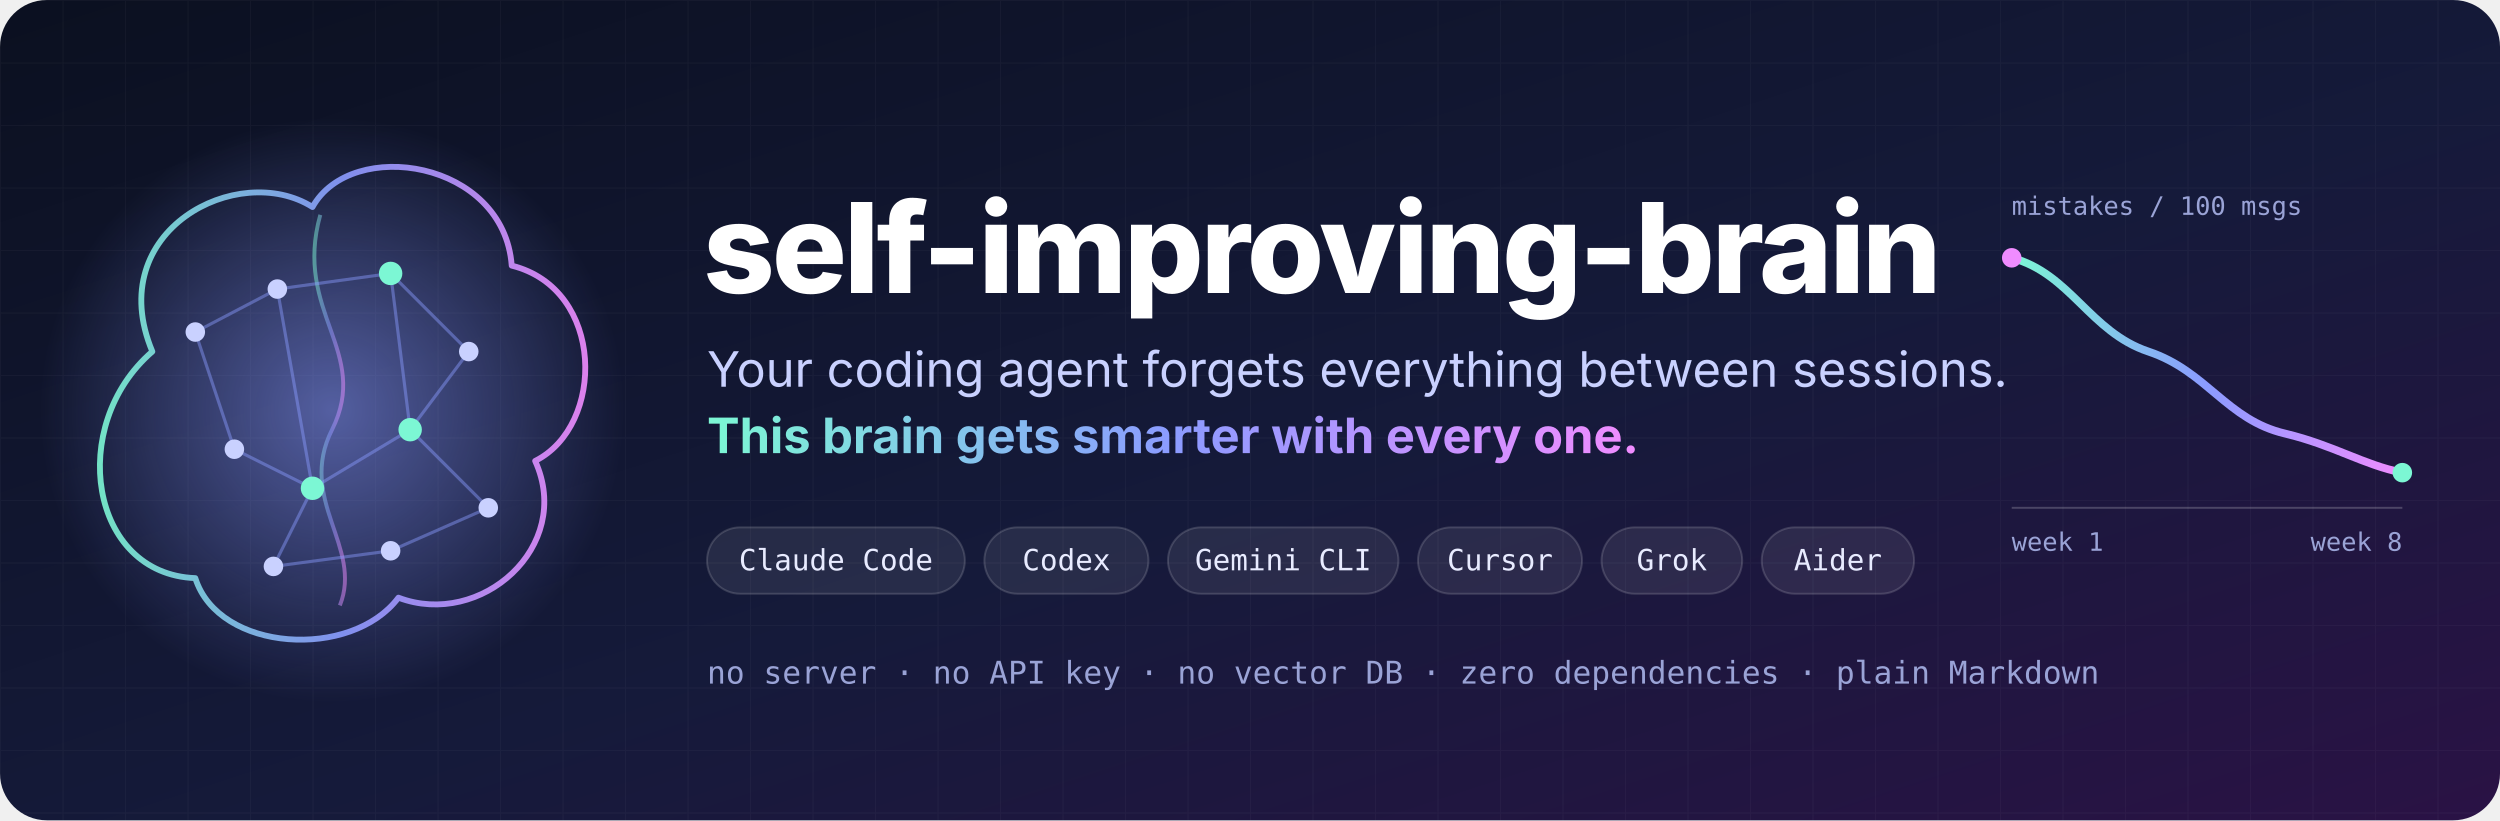
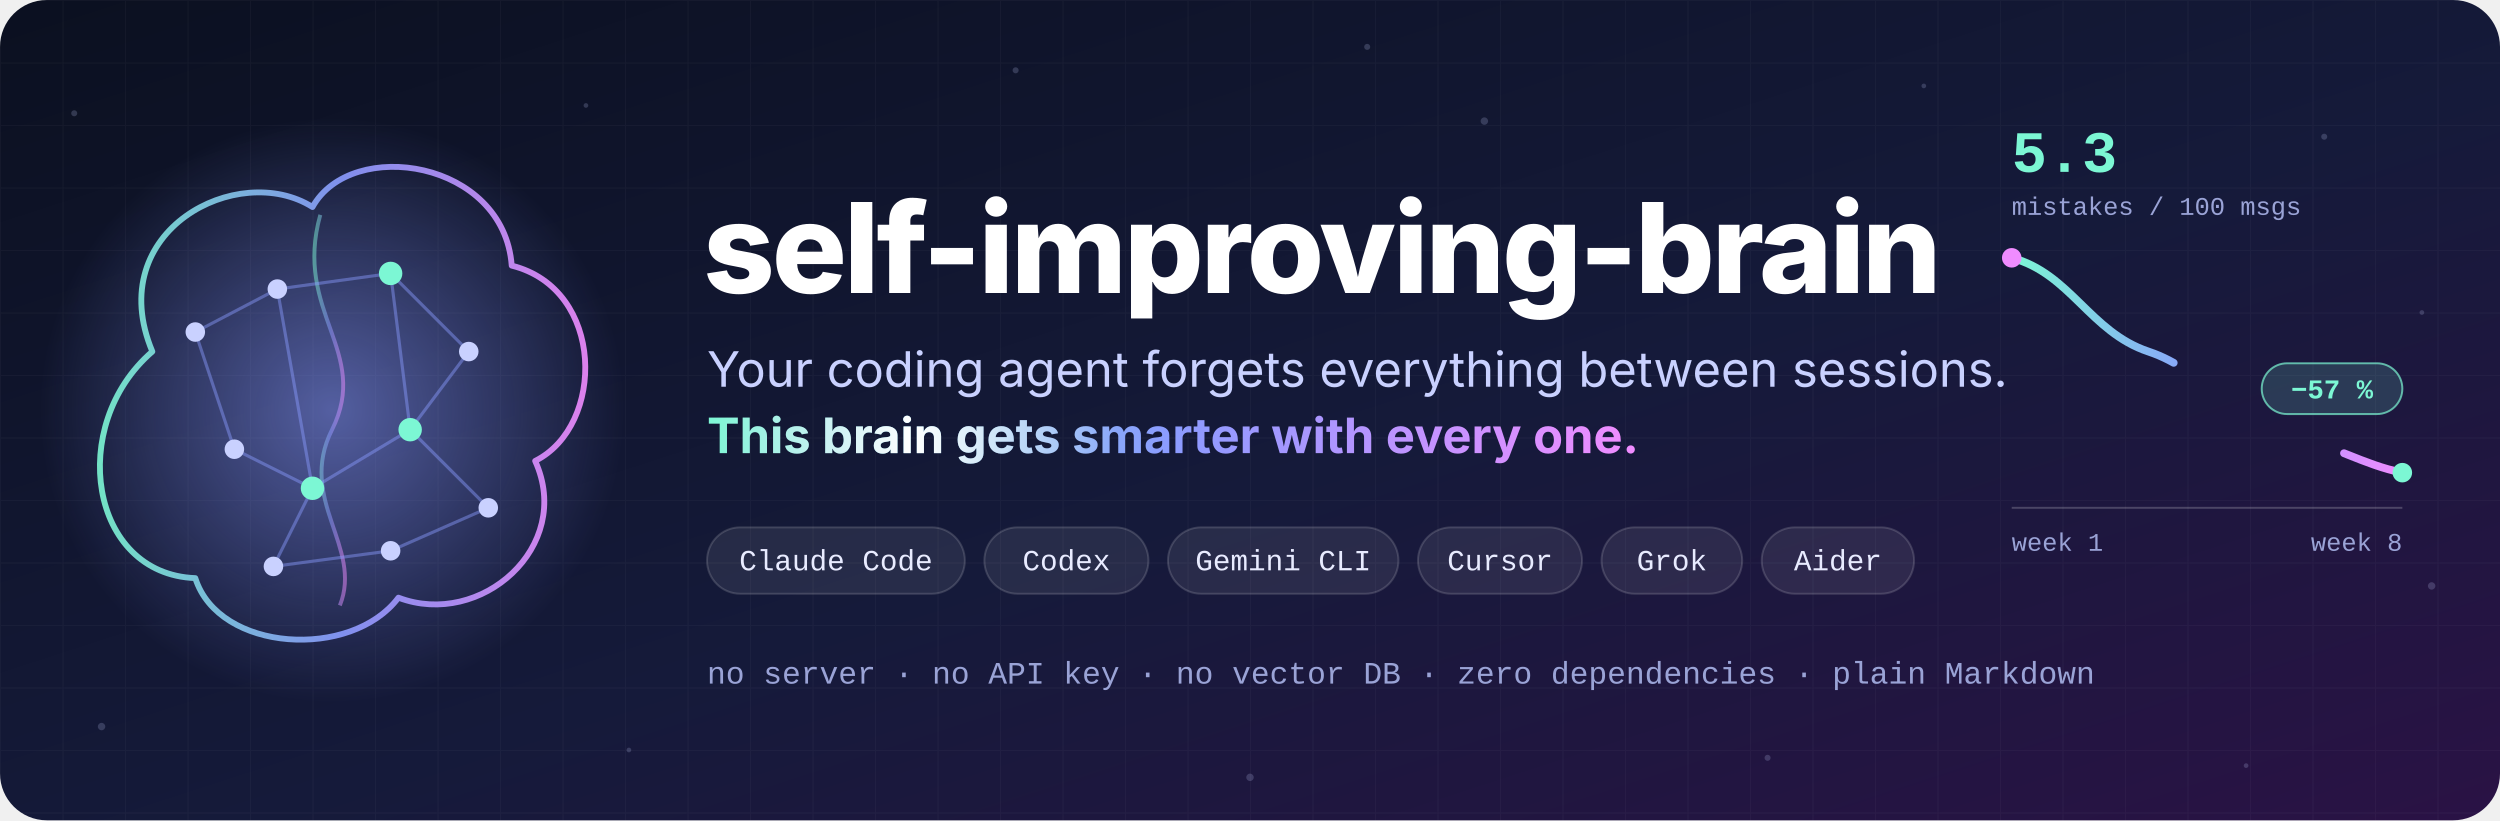
<svg xmlns="http://www.w3.org/2000/svg" width="1280" height="420" viewBox="0 0 1280 420" role="img" aria-label="self-improving-brain — your coding agent forgets, this brain gets smarter every session">
+   <style>
+ 
+ .t{font-family:-apple-system,BlinkMacSystemFont,'Segoe UI',Inter,Helvetica,Arial,sans-serif}.m{font-family:ui-monospace,SFMono-Regular,Menlo,Consolas,'Liberation Mono',monospace}
+ .edge{stroke:#8b9bff;stroke-opacity:.45;stroke-width:1.6}.node{fill:#c9d1ff}
+ .hot{fill:#7cf7d4;animation:pulse 2.4s ease-in-out infinite;transform-box:fill-box;transform-origin:center}
+ .hot2{animation-delay:.8s}.hot3{animation-delay:1.6s}
+ @keyframes pulse{0%,100%{opacity:.55;transform:scale(1)}50%{opacity:1;transform:scale(1.6)}}
+ .lit{fill:#7cf7d4;opacity:0;animation:lit 5s ease-in-out infinite}
+ @keyframes lit{0%,100%{opacity:0}10%{opacity:.95}26%{opacity:0}}
+ .alt{opacity:0;animation:alt 7s ease-in-out infinite}@keyframes alt{0%,100%{opacity:0}50%{opacity:.9}}
+ .breath{animation:breath 5s ease-in-out infinite;transform-box:fill-box;transform-origin:center}
+ @keyframes breath{0%,100%{transform:scale(1);opacity:.8}50%{transform:scale(1.1);opacity:1}}
+ .tw{opacity:.2;animation:tw 3.2s ease-in-out infinite}@keyframes tw{0%,100%{opacity:.15}50%{opacity:.85}}
+ .chip{opacity:0;animation:chip 6s ease-in-out infinite}@keyframes chip{0%,100%{opacity:0}5%{opacity:1}16%{opacity:0}}
+ .shine{animation:shine 6s cubic-bezier(.45,0,.25,1) infinite}
+ @keyframes shine{0%{transform:translateX(-240px)}42%,100%{transform:translateX(620px)}}
+ .curve{stroke-dasharray:100;animation:curve 8s infinite}
+ @keyframes curve{0%{stroke-dashoffset:100;opacity:1;animation-timing-function:cubic-bezier(.3,.6,.3,1)}
+ 40%{stroke-dashoffset:0;opacity:1}88%{stroke-dashoffset:0;opacity:1;animation-timing-function:linear}96%,100%{stroke-dashoffset:0;opacity:0}}
+ .c1,.c2,.c3{opacity:0}.c1{animation:c1 8s steps(1,end) infinite}.c2{animation:c2 8s steps(1,end) infinite}
+ .c3{animation:c3 8s steps(1,end) infinite}.c4{animation:c4 8s steps(1,end) infinite}
+ @keyframes c1{0%{opacity:1}6.7%,100%{opacity:0}}@keyframes c2{0%{opacity:0}6.7%{opacity:1}13.9%,100%{opacity:0}}
+ @keyframes c3{0%{opacity:0}13.9%{opacity:1}25%,100%{opacity:0}}@keyframes c4{0%{opacity:0}25%{opacity:1}96%,100%{opacity:0}}
+ .badge{animation:badge 8s infinite;transform-box:fill-box;transform-origin:center}
+ @keyframes badge{0%,38%{opacity:0;transform:scale(.6)}46%{opacity:1;transform:scale(1.08)}50%,88%{opacity:1;transform:scale(1)}96%,100%{opacity:0;transform:scale(1)}}
+ @media (prefers-reduced-motion:reduce){*{animation:none!important}.fx{display:none}}
+ </style>
  <defs>
    <linearGradient id="bg" x1="0" y1="0" x2="1" y2="1">
      <stop offset="0" stop-color="#0b1020" />
-       <stop offset="0.55" stop-color="#151a3a" />
+       <stop offset=".55" stop-color="#151a3a" />
      <stop offset="1" stop-color="#2a1245" />
    </linearGradient>
    <linearGradient id="accent" x1="0" y1="0" x2="1" y2="0">
      <stop offset="0" stop-color="#7cf7d4" />
-       <stop offset="0.5" stop-color="#8b9bff" />
+       <stop offset=".5" stop-color="#8b9bff" />
      <stop offset="1" stop-color="#f08cff" />
    </linearGradient>
-     <radialGradient id="glow" cx="0.5" cy="0.5" r="0.5">
-       <stop offset="0" stop-color="#8b9bff" stop-opacity="0.55" />
+     <linearGradient id="accent2" x1="0" y1="0" x2="1" y2="0">
+       <stop offset="0" stop-color="#f08cff" />
+       <stop offset=".5" stop-color="#7cf7d4" />
+       <stop offset="1" stop-color="#8b9bff" />
+     </linearGradient>
+     <linearGradient id="shine" x1="0" y1="0" x2="1" y2="0">
+       <stop offset="0" stop-color="#fff" stop-opacity="0" />
+       <stop offset=".5" stop-color="#fff" stop-opacity="1" />
+       <stop offset="1" stop-color="#fff" stop-opacity="0" />
+     </linearGradient>
+     <radialGradient id="glow" cx=".5" cy=".5" r=".5">
+       <stop offset="0" stop-color="#8b9bff" stop-opacity=".55" />
      <stop offset="1" stop-color="#8b9bff" stop-opacity="0" />
    </radialGradient>
    <pattern id="grid" width="32" height="32" patternUnits="userSpaceOnUse">
-       <path d="M32 0H0V32" fill="none" stroke="#ffffff" stroke-opacity="0.035" />
+       <path d="M32 0H0V32" fill="none" stroke="#ffffff" stroke-opacity=".035" />
    </pattern>
-     <style>
-       .t { font-family: -apple-system, "Segoe UI", Inter, Helvetica, Arial, sans-serif; }
-       .m { font-family: ui-monospace, SFMono-Regular, Menlo, Consolas, monospace; }
-       .edge { stroke: #8b9bff; stroke-opacity: .45; stroke-width: 1.6; }
-       .node { fill: #c9d1ff; }
-       .hot { fill: #7cf7d4; animation: pulse 2.4s ease-in-out infinite; transform-box: fill-box; transform-origin: center; }
-       .hot2 { animation-delay: .8s; } .hot3 { animation-delay: 1.6s; }
-       @keyframes pulse { 0%,100% { opacity: .55; transform: scale(1); } 50% { opacity: 1; transform: scale(1.6); } }
-       .draw { stroke-dasharray: 700; stroke-dashoffset: 0; animation: draw 3.2s ease-out .4s backwards; }
-       @keyframes draw { from { stroke-dashoffset: 700; } to { stroke-dashoffset: 0; } }
-       @media (prefers-reduced-motion: reduce) { .draw, .hot { animation: none; } }
-     </style>
+     <clipPath id="tag">
+       <text class="t" x="362" y="232" font-size="25" font-weight="700">This brain gets smarter with every one.</text>
+     </clipPath>
  </defs>
  <rect width="1280" height="420" rx="24" fill="url(#bg)" />
  <rect width="1280" height="420" rx="24" fill="url(#grid)" />
+   <circle class="tw" cx="300" cy="54" r="1.20" fill="#c9d1ff" style="animation-delay:0.00s" />
+   <circle class="tw" cx="520" cy="36" r="1.55" fill="#c9d1ff" style="animation-delay:0.37s" />
+   <circle class="tw" cx="760" cy="62" r="1.90" fill="#c9d1ff" style="animation-delay:0.74s" />
+   <circle class="tw" cx="985" cy="44" r="1.20" fill="#c9d1ff" style="animation-delay:1.11s" />
+   <circle class="tw" cx="1190" cy="70" r="1.55" fill="#c9d1ff" style="animation-delay:1.48s" />
+   <circle class="tw" cx="1245" cy="300" r="1.90" fill="#c9d1ff" style="animation-delay:1.85s" />
+   <circle class="tw" cx="1150" cy="392" r="1.20" fill="#c9d1ff" style="animation-delay:2.22s" />
+   <circle class="tw" cx="905" cy="388" r="1.55" fill="#c9d1ff" style="animation-delay:2.59s" />
+   <circle class="tw" cx="640" cy="398" r="1.90" fill="#c9d1ff" style="animation-delay:2.96s" />
+   <circle class="tw" cx="322" cy="384" r="1.20" fill="#c9d1ff" style="animation-delay:0.13s" />
+   <circle class="tw" cx="38" cy="58" r="1.55" fill="#c9d1ff" style="animation-delay:0.50s" />
+   <circle class="tw" cx="52" cy="372" r="1.90" fill="#c9d1ff" style="animation-delay:0.87s" />
+   <circle class="tw" cx="1240" cy="160" r="1.20" fill="#c9d1ff" style="animation-delay:1.24s" />
+   <circle class="tw" cx="700" cy="24" r="1.55" fill="#c9d1ff" style="animation-delay:1.61s" />
  <g transform="translate(170 210)">
-     <circle r="150" fill="url(#glow)" />
+     <circle class="breath" r="150" fill="url(#glow)" />
    <path d="M-92,-30 C-118,-92 -48,-128 -10,-104 C10,-140 88,-128 92,-74 C140,-62 140,8 104,26 C124,70 76,112 34,96 C10,128 -58,124 -70,86 C-124,84 -136,8 -92,-30 Z" fill="none" stroke="url(#accent)" stroke-width="3" stroke-linejoin="round" opacity=".9" />
+     <path class="alt" d="M-92,-30 C-118,-92 -48,-128 -10,-104 C10,-140 88,-128 92,-74 C140,-62 140,8 104,26 C124,70 76,112 34,96 C10,128 -58,124 -70,86 C-124,84 -136,8 -92,-30 Z" fill="none" stroke="url(#accent2)" stroke-width="3" stroke-linejoin="round" />
    <path d="M-6,-100 C-20,-50 20,-30 0,10 C-18,46 16,70 4,100" fill="none" stroke="url(#accent)" stroke-width="2" opacity=".5" />
    <g class="edge">
      <line x1="-70" y1="-40" x2="-28" y2="-62" />
      <line x1="-28" y1="-62" x2="30" y2="-70" />
      <line x1="30" y1="-70" x2="70" y2="-30" />
      <line x1="70" y1="-30" x2="40" y2="10" />
      <line x1="40" y1="10" x2="80" y2="50" />
      <line x1="-70" y1="-40" x2="-50" y2="20" />
      <line x1="-50" y1="20" x2="-10" y2="40" />
      <line x1="-10" y1="40" x2="40" y2="10" />
      <line x1="-10" y1="40" x2="-30" y2="80" />
      <line x1="-28" y1="-62" x2="-10" y2="40" />
      <line x1="30" y1="-70" x2="40" y2="10" />
      <line x1="-30" y1="80" x2="30" y2="72" />
      <line x1="30" y1="72" x2="80" y2="50" />
    </g>
    <circle class="node" cx="-70" cy="-40" r="5" />
    <circle class="node" cx="-28" cy="-62" r="5" />
    <circle class="node" cx="70" cy="-30" r="5" />
    <circle class="node" cx="80" cy="50" r="5" />
    <circle class="node" cx="-50" cy="20" r="5" />
    <circle class="node" cx="-30" cy="80" r="5" />
    <circle class="node" cx="30" cy="72" r="5" />
+     <circle class="lit" cx="-70" cy="-40" r="5.5" style="animation-delay:0.09s" />
+     <circle class="lit" cx="-28" cy="-62" r="5.5" style="animation-delay:0.45s" />
+     <circle class="lit" cx="30" cy="-70" r="5.5" style="animation-delay:0.96s" />
+     <circle class="lit" cx="70" cy="-30" r="5.5" style="animation-delay:1.31s" />
+     <circle class="lit" cx="40" cy="10" r="5.5" style="animation-delay:1.05s" />
+     <circle class="lit" cx="80" cy="50" r="5.5" style="animation-delay:1.40s" />
+     <circle class="lit" cx="-50" cy="20" r="5.5" style="animation-delay:0.26s" />
+     <circle class="lit" cx="-10" cy="40" r="5.5" style="animation-delay:0.61s" />
+     <circle class="lit" cx="-30" cy="80" r="5.5" style="animation-delay:0.44s" />
+     <circle class="lit" cx="30" cy="72" r="5.5" style="animation-delay:0.96s" />
    <circle class="hot" cx="30" cy="-70" r="6" />
    <circle class="hot hot2" cx="-10" cy="40" r="6" />
    <circle class="hot hot3" cx="40" cy="10" r="6" />
+     <g class="fx">
+       <g opacity="0">
+         <circle r="7" fill="#7cf7d4" opacity=".25" />
+         <circle r="3.2" fill="#eafffa" />
+         <animateMotion dur="3.0s" begin="0.0s" repeatCount="indefinite" path="M-70,-40 L-28,-62 L30,-70 L70,-30 L40,10 L80,50" />
+         <animate attributeName="opacity" dur="3.0s" begin="0.0s" repeatCount="indefinite" values="0;1;1;0" keyTimes="0;.12;.82;1" />
+       </g>
+       <g opacity="0">
+         <circle r="7" fill="#7cf7d4" opacity=".25" />
+         <circle r="3.2" fill="#eafffa" />
+         <animateMotion dur="2.2s" begin="0.9s" repeatCount="indefinite" path="M-50,20 L-10,40 L40,10 L70,-30" />
+         <animate attributeName="opacity" dur="2.2s" begin="0.9s" repeatCount="indefinite" values="0;1;1;0" keyTimes="0;.12;.82;1" />
+       </g>
+       <g opacity="0">
+         <circle r="7" fill="#7cf7d4" opacity=".25" />
+         <circle r="3.2" fill="#eafffa" />
+         <animateMotion dur="2.8s" begin="1.7s" repeatCount="indefinite" path="M-30,80 L30,72 L80,50 L40,10 L30,-70" />
+         <animate attributeName="opacity" dur="2.8s" begin="1.7s" repeatCount="indefinite" values="0;1;1;0" keyTimes="0;.12;.82;1" />
+       </g>
+       <g opacity="0">
+         <circle r="7" fill="#7cf7d4" opacity=".25" />
+         <circle r="3.2" fill="#eafffa" />
+         <animateMotion dur="2.4s" begin="2.6s" repeatCount="indefinite" path="M-28,-62 L-10,40 L-30,80 L30,72" />
+         <animate attributeName="opacity" dur="2.4s" begin="2.6s" repeatCount="indefinite" values="0;1;1;0" keyTimes="0;.12;.82;1" />
+       </g>
+       <g opacity="0">
+         <circle r="7" fill="#7cf7d4" opacity=".25" />
+         <circle r="3.2" fill="#eafffa" />
+         <animateMotion dur="2.9s" begin="3.4s" repeatCount="indefinite" path="M-70,-40 L-50,20 L-10,40 L40,10 L80,50" />
+         <animate attributeName="opacity" dur="2.9s" begin="3.4s" repeatCount="indefinite" values="0;1;1;0" keyTimes="0;.12;.82;1" />
+       </g>
+     </g>
  </g>
  <text class="t" x="360" y="150" font-size="64" font-weight="800" fill="#ffffff" letter-spacing="-1.5">self-improving-brain</text>
  <text class="t" x="362" y="198" font-size="25" fill="#c9d1ff">Your coding agent forgets everything between sessions.</text>
  <text class="t" x="362" y="232" font-size="25" font-weight="700" fill="url(#accent)">This brain gets smarter with every one.</text>
+   <g class="fx" clip-path="url(#tag)">
+     <rect class="shine" x="362" y="200" width="210" height="44" fill="url(#shine)" />
+   </g>
  <g class="m" font-size="15" fill="#e8ebff">
    <g transform="translate(362 270)">
      <rect width="132" height="34" rx="17" fill="#ffffff" fill-opacity=".08" stroke="#ffffff" stroke-opacity=".15" />
+       <rect class="chip" width="132" height="34" rx="17" fill="#7cf7d4" fill-opacity=".14" stroke="#7cf7d4" stroke-opacity=".9" style="animation-delay:0.00s" />
      <text x="66" y="22" text-anchor="middle">Claude Code</text>
    </g>
    <g transform="translate(504 270)">
      <rect width="84" height="34" rx="17" fill="#ffffff" fill-opacity=".08" stroke="#ffffff" stroke-opacity=".15" />
+       <rect class="chip" width="84" height="34" rx="17" fill="#7cf7d4" fill-opacity=".14" stroke="#7cf7d4" stroke-opacity=".9" style="animation-delay:0.32s" />
      <text x="42" y="22" text-anchor="middle">Codex</text>
    </g>
    <g transform="translate(598 270)">
      <rect width="118" height="34" rx="17" fill="#ffffff" fill-opacity=".08" stroke="#ffffff" stroke-opacity=".15" />
+       <rect class="chip" width="118" height="34" rx="17" fill="#7cf7d4" fill-opacity=".14" stroke="#7cf7d4" stroke-opacity=".9" style="animation-delay:0.64s" />
      <text x="59" y="22" text-anchor="middle">Gemini CLI</text>
    </g>
    <g transform="translate(726 270)">
      <rect width="84" height="34" rx="17" fill="#ffffff" fill-opacity=".08" stroke="#ffffff" stroke-opacity=".15" />
+       <rect class="chip" width="84" height="34" rx="17" fill="#7cf7d4" fill-opacity=".14" stroke="#7cf7d4" stroke-opacity=".9" style="animation-delay:0.96s" />
      <text x="42" y="22" text-anchor="middle">Cursor</text>
    </g>
    <g transform="translate(820 270)">
      <rect width="72" height="34" rx="17" fill="#ffffff" fill-opacity=".08" stroke="#ffffff" stroke-opacity=".15" />
+       <rect class="chip" width="72" height="34" rx="17" fill="#7cf7d4" fill-opacity=".14" stroke="#7cf7d4" stroke-opacity=".9" style="animation-delay:1.28s" />
      <text x="36" y="22" text-anchor="middle">Grok</text>
    </g>
    <g transform="translate(902 270)">
      <rect width="78" height="34" rx="17" fill="#ffffff" fill-opacity=".08" stroke="#ffffff" stroke-opacity=".15" />
+       <rect class="chip" width="78" height="34" rx="17" fill="#7cf7d4" fill-opacity=".14" stroke="#7cf7d4" stroke-opacity=".9" style="animation-delay:1.60s" />
      <text x="39" y="22" text-anchor="middle">Aider</text>
    </g>
  </g>
  <text class="m" x="362" y="350" font-size="16" fill="#9aa3d6">no server · no API key · no vector DB · zero dependencies · plain Markdown</text>
  <g transform="translate(1030 110)">
    <text class="m" x="0" y="0" font-size="13" fill="#9aa3d6">mistakes / 100 msgs</text>
+     <text class="m c1" x="0" y="-22" font-size="30" font-weight="800" fill="#f08cff">12.4</text>
+     <text class="m c2" x="0" y="-22" font-size="30" font-weight="800" fill="#c39cff">9.8</text>
+     <text class="m c3" x="0" y="-22" font-size="30" font-weight="800" fill="#8b9bff">7.1</text>
+     <text class="m c4" x="0" y="-22" font-size="30" font-weight="800" fill="#7cf7d4">5.3</text>
    <line x1="0" y1="150" x2="200" y2="150" stroke="#ffffff" stroke-opacity=".2" />
-     <path class="draw" d="M0,22 C30,30 40,60 70,70 C100,80 110,105 140,112 C165,118 180,128 200,132" fill="none" stroke="url(#accent)" stroke-width="4" stroke-linecap="round" />
+     <path class="curve" pathLength="100" d="M0,22 C30,30 40,60 70,70 C100,80 110,105 140,112 C165,118 180,128 200,132" fill="none" stroke="url(#accent)" stroke-width="4" stroke-linecap="round" />
    <circle cx="0" cy="22" r="5" fill="#f08cff" />
    <circle cx="200" cy="132" r="5" fill="#7cf7d4" />
+     <g class="fx" opacity="0">
+       <circle r="9" fill="#7cf7d4" opacity=".3" />
+       <circle r="4.5" fill="#eafffa" />
+       <animateMotion dur="8s" repeatCount="indefinite" path="M0,22 C30,30 40,60 70,70 C100,80 110,105 140,112 C165,118 180,128 200,132" keyPoints="0;1;1;1" keyTimes="0;.4;.96;1" calcMode="spline" keySplines=".3 .6 .3 1;0 0 1 1;0 0 1 1" />
+       <animate attributeName="opacity" dur="8s" repeatCount="indefinite" values="1;1;0;0" keyTimes="0;.88;.96;1" />
+     </g>
+     <g class="badge">
+       <rect x="128" y="76" width="72" height="26" rx="13" fill="#7cf7d4" fill-opacity=".16" stroke="#7cf7d4" stroke-opacity=".7" />
+       <text class="m" x="164" y="94" font-size="14" font-weight="700" fill="#7cf7d4" text-anchor="middle">−57 %</text>
+     </g>
    <text class="m" x="0" y="172" font-size="13" fill="#9aa3d6">week 1</text>
    <text class="m" x="200" y="172" font-size="13" fill="#9aa3d6" text-anchor="end">week 8</text>
  </g>
</svg>
